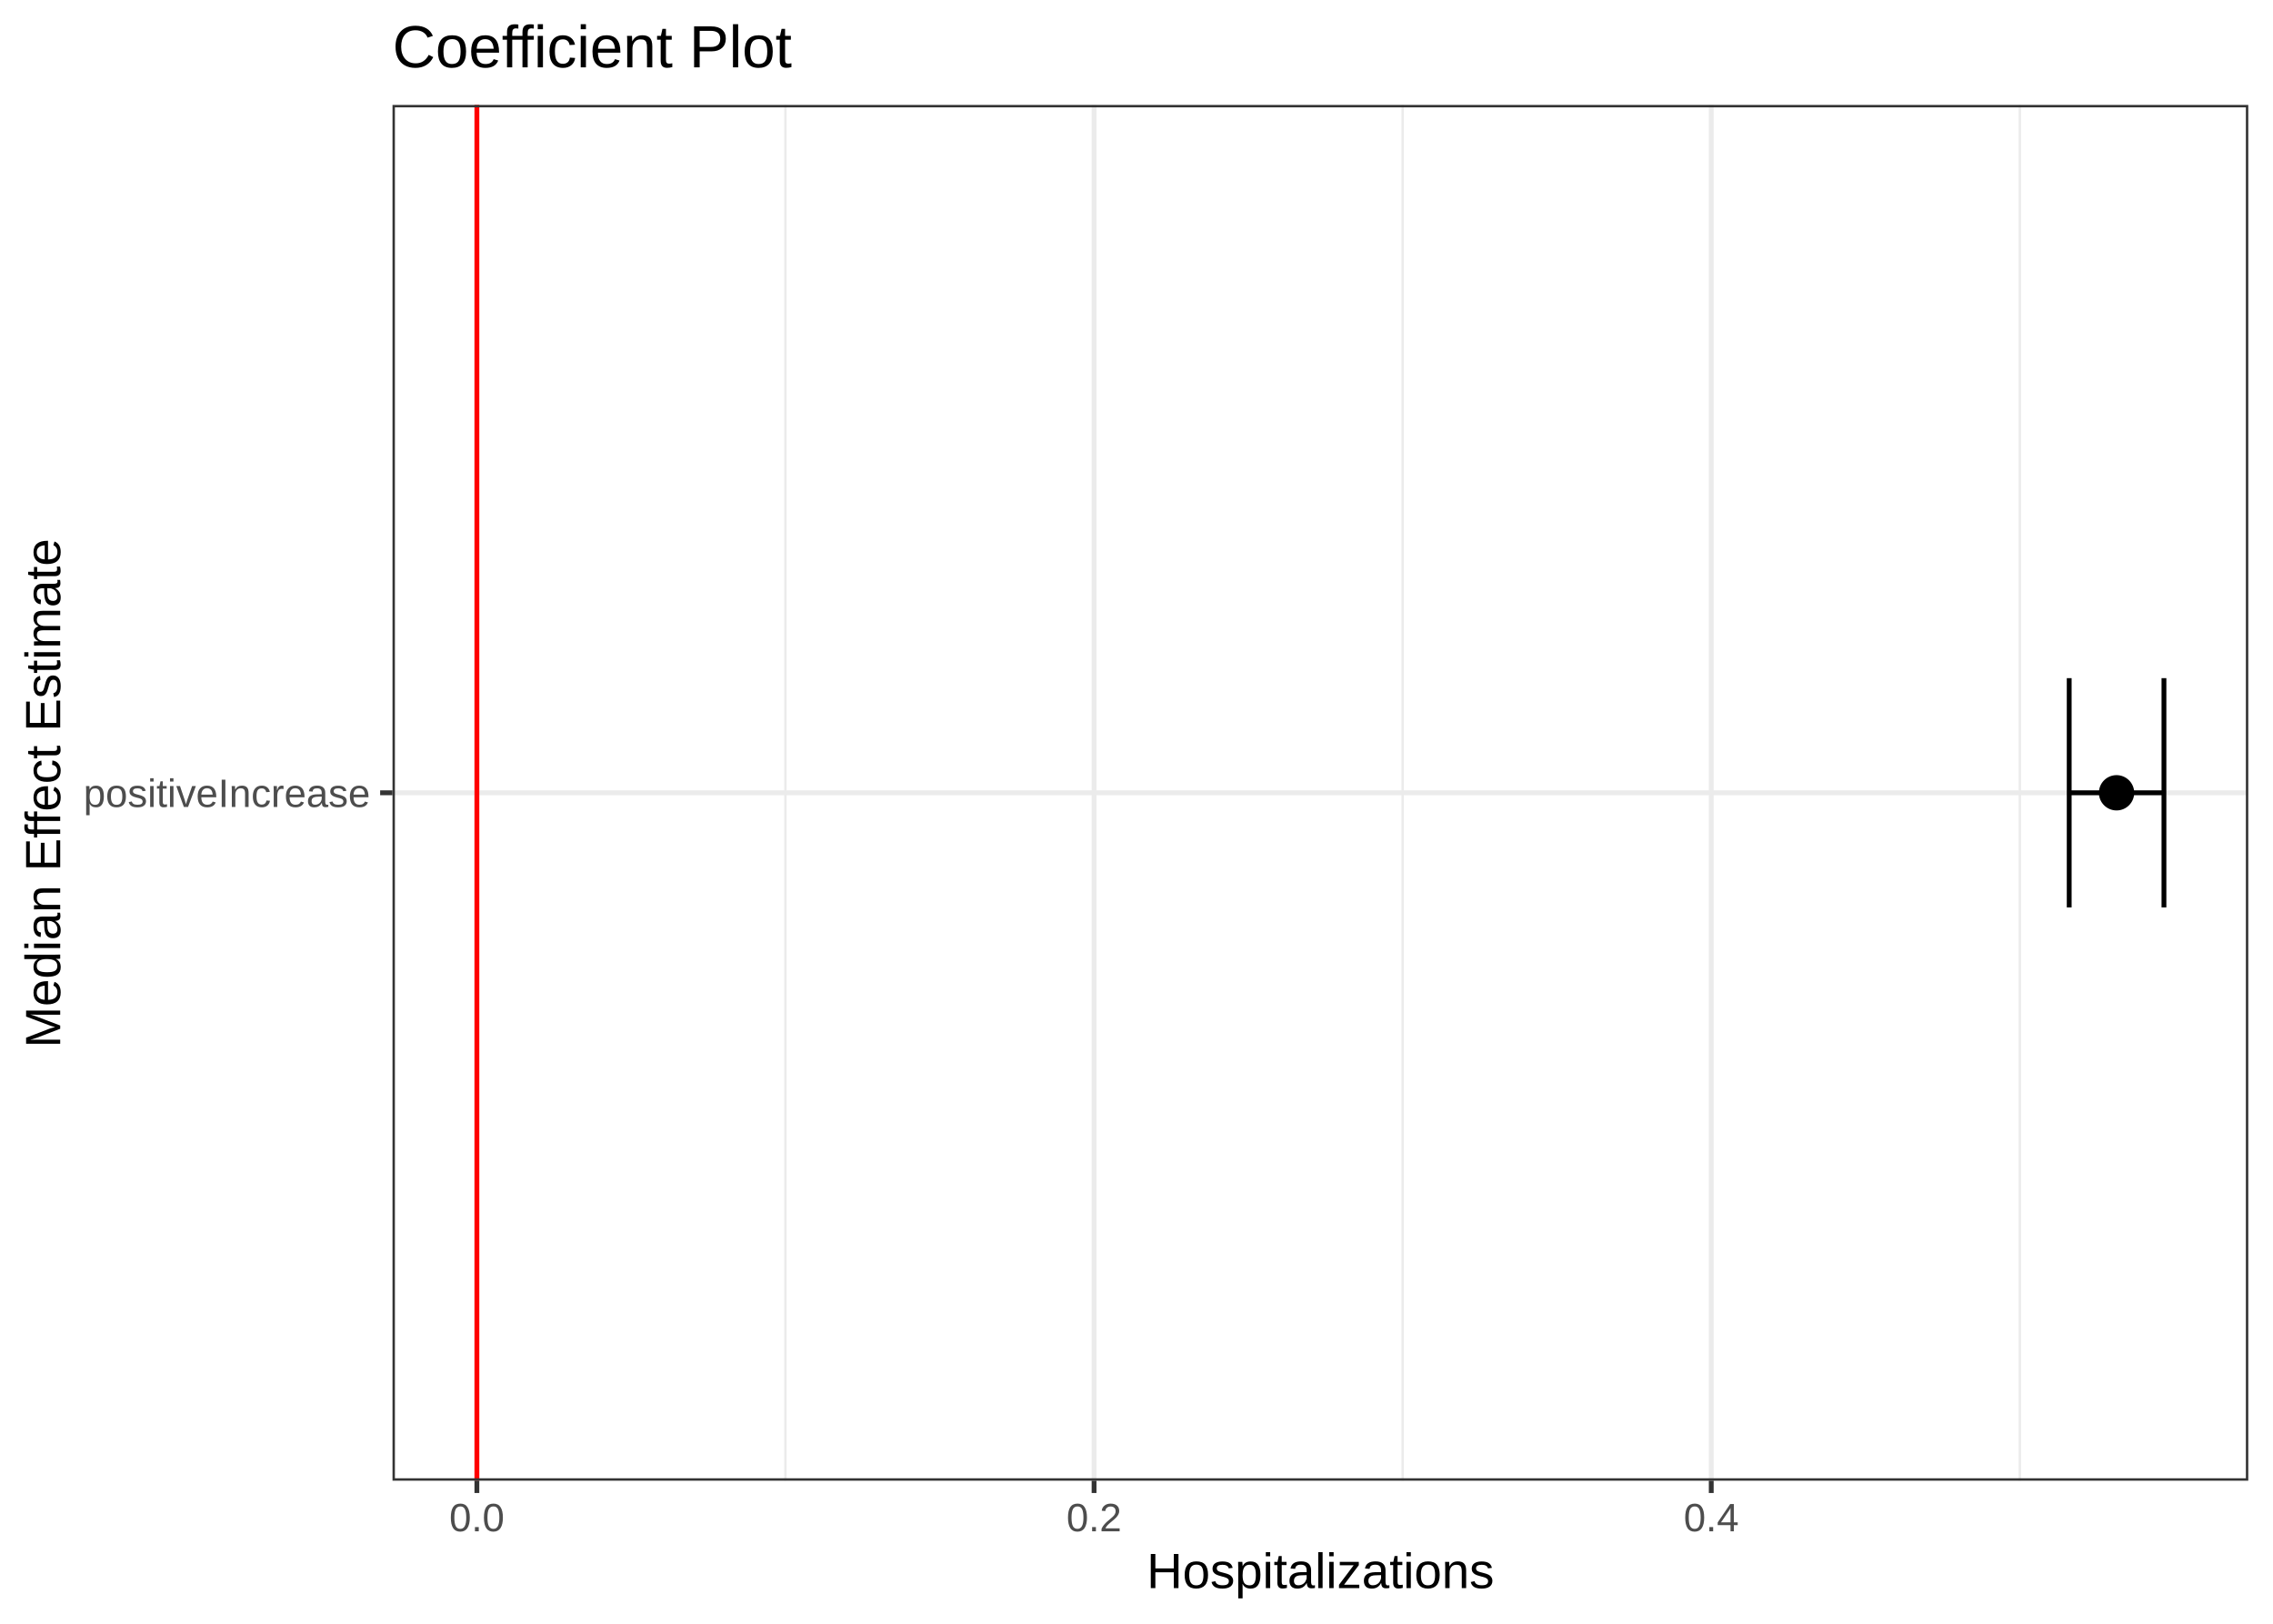
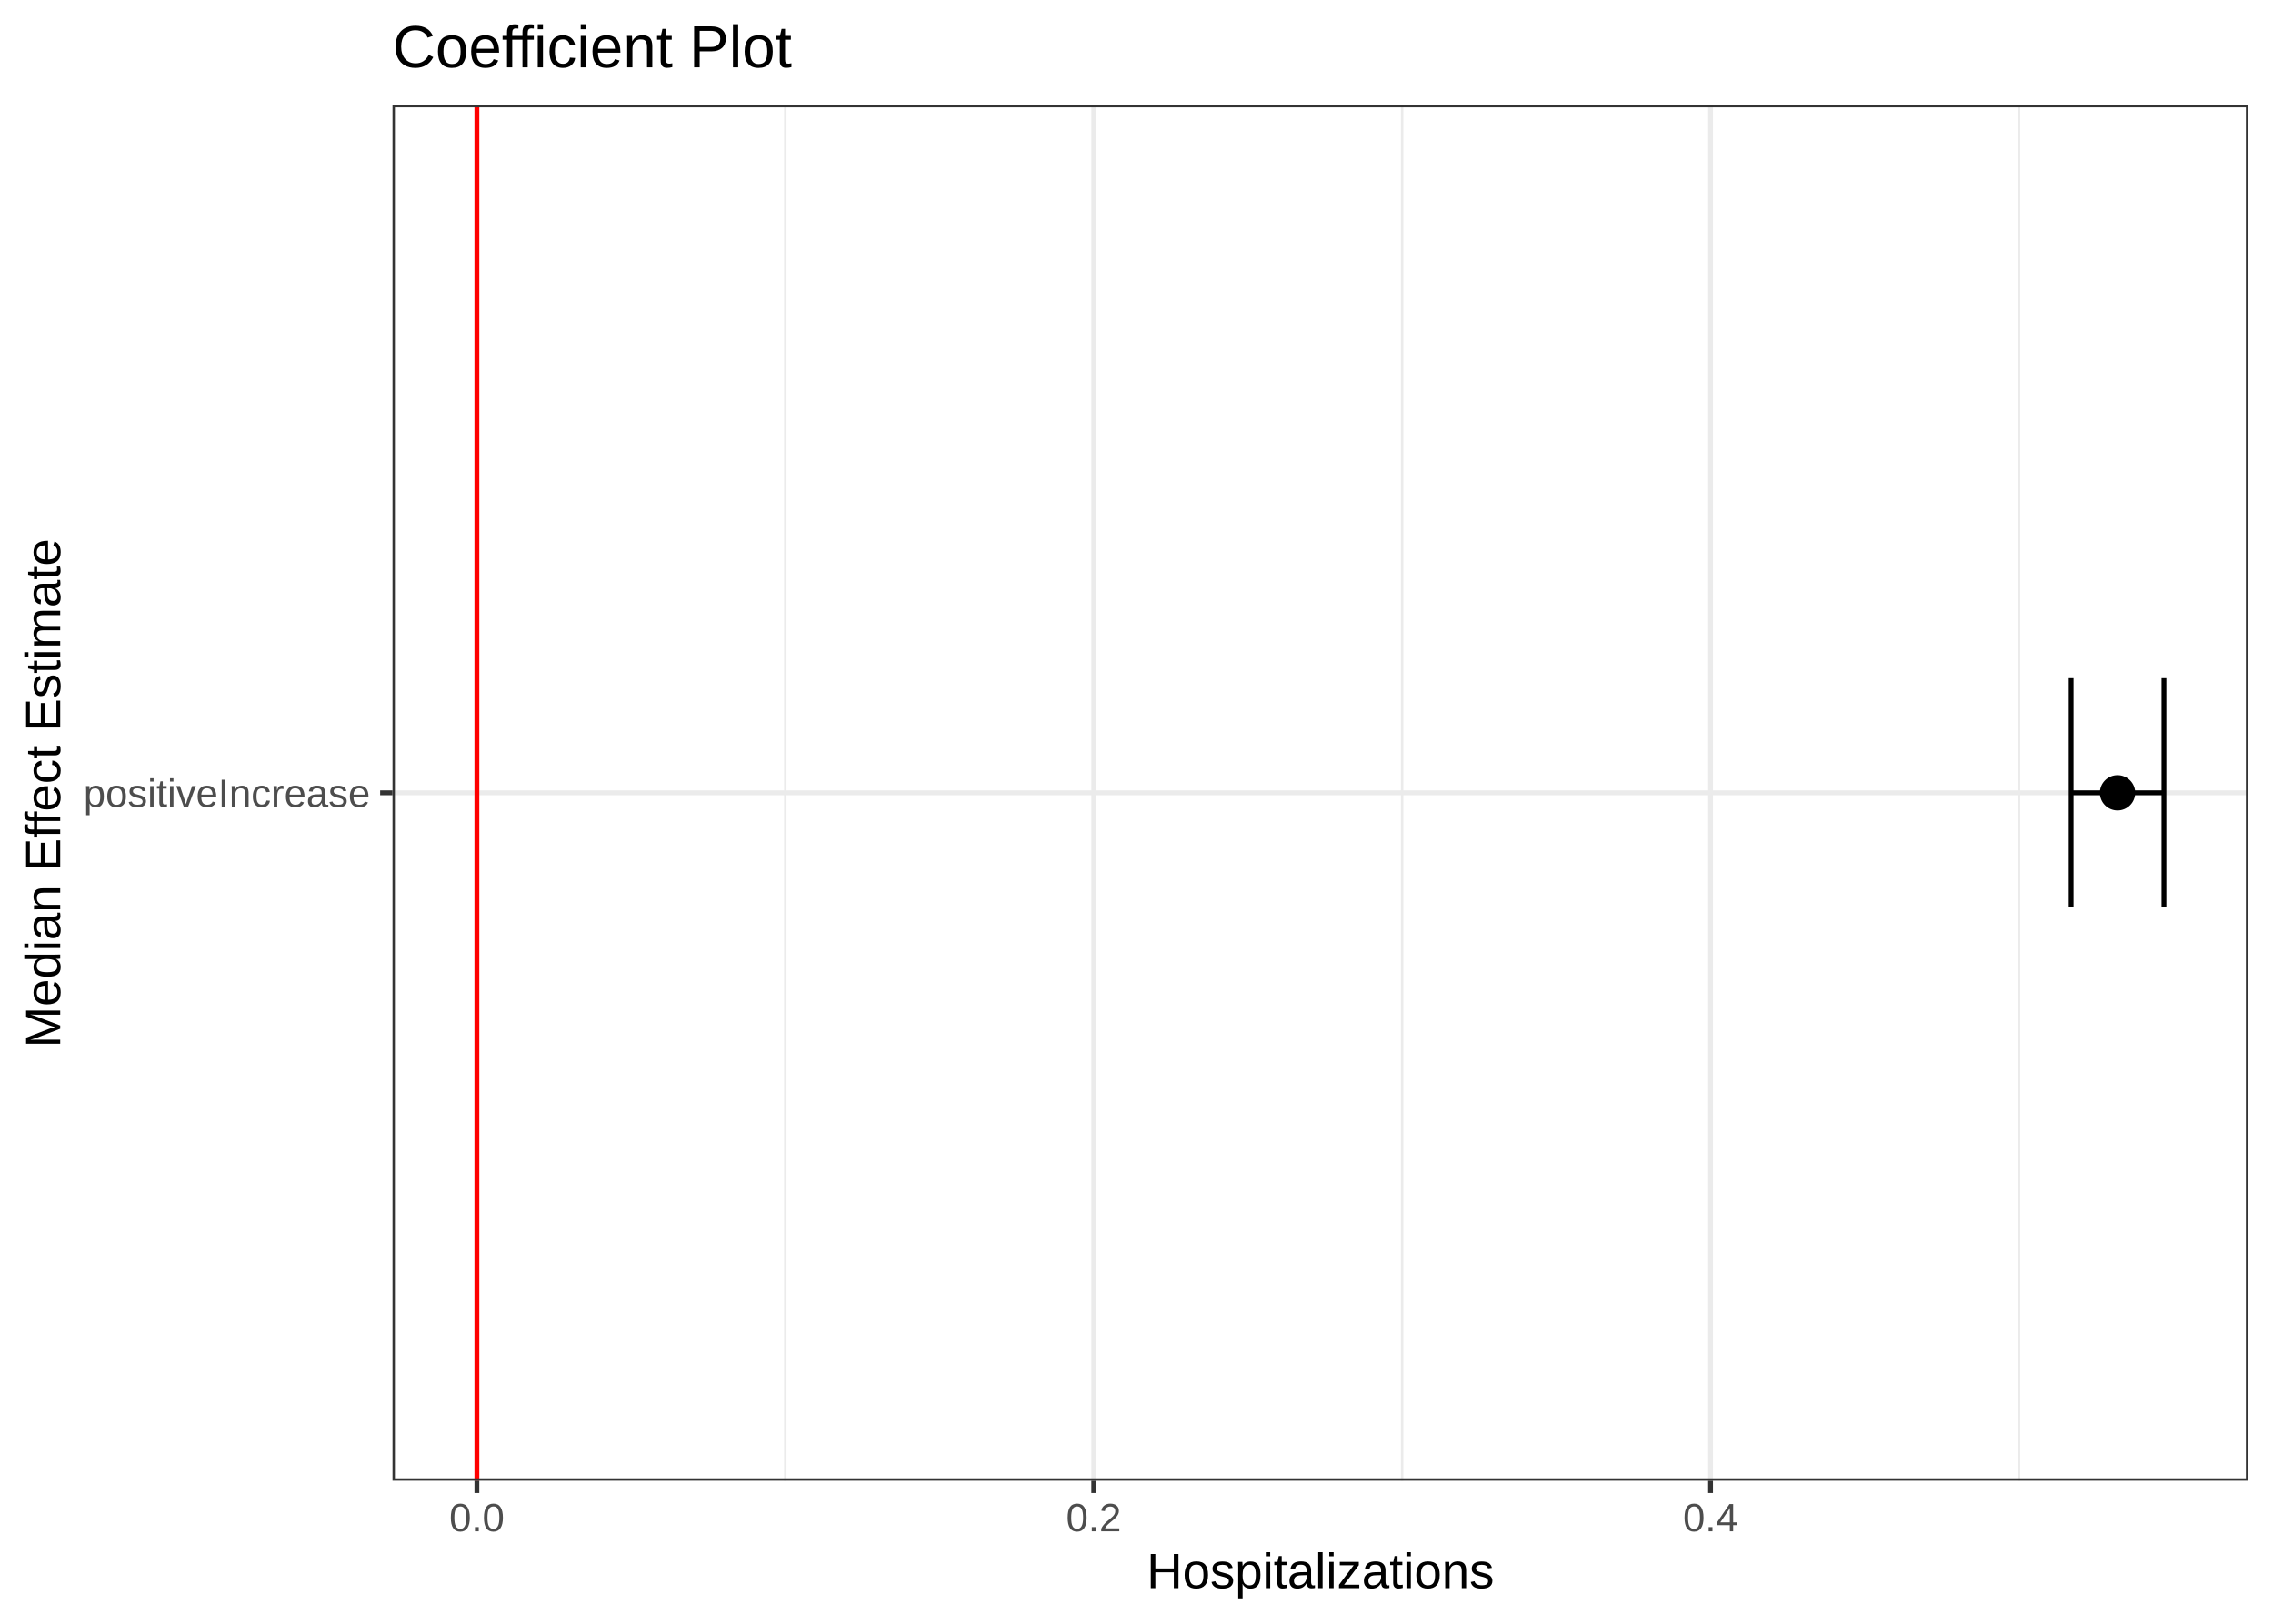
<svg xmlns="http://www.w3.org/2000/svg" viewBox="0 0 504.00 360.00">
  <defs>
    <style type="text/css">
    line, polyline, polygon, path, rect, circle {
      fill: none;
      stroke: #000000;
      stroke-linecap: round;
      stroke-linejoin: round;
      stroke-miterlimit: 10.00;
    }
  </style>
  </defs>
  <rect width="100%" height="100%" style="stroke: none; fill: #FFFFFF;" />
  <rect x="0.00" y="0.00" width="504.00" height="360.00" style="stroke-width: 1.07; stroke: #FFFFFF; fill: #FFFFFF;" />
  <defs>
    <clipPath id="cpODcuMDN8NDk4LjUyfDMyOC4yOHwyMy4yNw==">
      <rect x="87.03" y="23.27" width="411.49" height="305.01" />
    </clipPath>
  </defs>
  <rect x="87.03" y="23.27" width="411.49" height="305.01" style="stroke-width: 1.07; stroke: none; fill: #FFFFFF;" clip-path="url(#cpODcuMDN8NDk4LjUyfDMyOC4yOHwyMy4yNw==)" />
-   <polyline points="174.16,328.28 174.16,23.27 " style="stroke-width: 0.53; stroke: #EBEBEB; stroke-linecap: butt;" clip-path="url(#cpODcuMDN8NDk4LjUyfDMyOC4yOHwyMy4yNw==)" />
-   <polyline points="311.02,328.28 311.02,23.27 " style="stroke-width: 0.53; stroke: #EBEBEB; stroke-linecap: butt;" clip-path="url(#cpODcuMDN8NDk4LjUyfDMyOC4yOHwyMy4yNw==)" />
-   <polyline points="447.87,328.28 447.87,23.27 " style="stroke-width: 0.53; stroke: #EBEBEB; stroke-linecap: butt;" clip-path="url(#cpODcuMDN8NDk4LjUyfDMyOC4yOHwyMy4yNw==)" />
+   <polyline points="174.13,328.28 174.13,23.27 " style="stroke-width: 0.53; stroke: #EBEBEB; stroke-linecap: butt;" clip-path="url(#cpODcuMDN8NDk4LjUyfDMyOC4yOHwyMy4yNw==)" />
+   <polyline points="310.90,328.28 310.90,23.27 " style="stroke-width: 0.53; stroke: #EBEBEB; stroke-linecap: butt;" clip-path="url(#cpODcuMDN8NDk4LjUyfDMyOC4yOHwyMy4yNw==)" />
+   <polyline points="447.68,328.28 447.68,23.27 " style="stroke-width: 0.53; stroke: #EBEBEB; stroke-linecap: butt;" clip-path="url(#cpODcuMDN8NDk4LjUyfDMyOC4yOHwyMy4yNw==)" />
  <polyline points="87.03,175.77 498.52,175.77 " style="stroke-width: 1.07; stroke: #EBEBEB; stroke-linecap: butt;" clip-path="url(#cpODcuMDN8NDk4LjUyfDMyOC4yOHwyMy4yNw==)" />
  <polyline points="105.74,328.28 105.74,23.27 " style="stroke-width: 1.07; stroke: #EBEBEB; stroke-linecap: butt;" clip-path="url(#cpODcuMDN8NDk4LjUyfDMyOC4yOHwyMy4yNw==)" />
-   <polyline points="242.59,328.28 242.59,23.27 " style="stroke-width: 1.07; stroke: #EBEBEB; stroke-linecap: butt;" clip-path="url(#cpODcuMDN8NDk4LjUyfDMyOC4yOHwyMy4yNw==)" />
-   <polyline points="379.44,328.28 379.44,23.27 " style="stroke-width: 1.07; stroke: #EBEBEB; stroke-linecap: butt;" clip-path="url(#cpODcuMDN8NDk4LjUyfDMyOC4yOHwyMy4yNw==)" />
+   <polyline points="242.52,328.28 242.52,23.27 " style="stroke-width: 1.07; stroke: #EBEBEB; stroke-linecap: butt;" clip-path="url(#cpODcuMDN8NDk4LjUyfDMyOC4yOHwyMy4yNw==)" />
+   <polyline points="379.29,328.28 379.29,23.27 " style="stroke-width: 1.07; stroke: #EBEBEB; stroke-linecap: butt;" clip-path="url(#cpODcuMDN8NDk4LjUyfDMyOC4yOHwyMy4yNw==)" />
  <line x1="105.74" y1="328.28" x2="105.74" y2="23.27" style="stroke-width: 1.07; stroke: #FF0000; stroke-linecap: butt;" clip-path="url(#cpODcuMDN8NDk4LjUyfDMyOC4yOHwyMy4yNw==)" />
-   <circle cx="469.31" cy="175.77" r="3.56" style="stroke-width: 0.71; fill: #000000;" clip-path="url(#cpODcuMDN8NDk4LjUyfDMyOC4yOHwyMy4yNw==)" />
+   <circle cx="469.53" cy="175.77" r="3.56" style="stroke-width: 0.71; fill: #000000;" clip-path="url(#cpODcuMDN8NDk4LjUyfDMyOC4yOHwyMy4yNw==)" />
  <polyline points="479.82,201.19 479.82,150.35 " style="stroke-width: 1.07; stroke-linecap: butt;" clip-path="url(#cpODcuMDN8NDk4LjUyfDMyOC4yOHwyMy4yNw==)" />
-   <polyline points="479.82,175.77 458.81,175.77 " style="stroke-width: 1.07; stroke-linecap: butt;" clip-path="url(#cpODcuMDN8NDk4LjUyfDMyOC4yOHwyMy4yNw==)" />
-   <polyline points="458.81,201.19 458.81,150.35 " style="stroke-width: 1.07; stroke-linecap: butt;" clip-path="url(#cpODcuMDN8NDk4LjUyfDMyOC4yOHwyMy4yNw==)" />
+   <polyline points="479.82,175.77 459.24,175.77 " style="stroke-width: 1.07; stroke-linecap: butt;" clip-path="url(#cpODcuMDN8NDk4LjUyfDMyOC4yOHwyMy4yNw==)" />
+   <polyline points="459.24,201.19 459.24,150.35 " style="stroke-width: 1.07; stroke-linecap: butt;" clip-path="url(#cpODcuMDN8NDk4LjUyfDMyOC4yOHwyMy4yNw==)" />
  <rect x="87.03" y="23.27" width="411.49" height="305.01" style="stroke-width: 1.07; stroke: #333333;" clip-path="url(#cpODcuMDN8NDk4LjUyfDMyOC4yOHwyMy4yNw==)" />
  <defs>
    <clipPath id="cpMC4wMHw1MDQuMDB8MzYwLjAwfDAuMDA=">
      <rect x="0.00" y="0.00" width="504.00" height="360.00" />
    </clipPath>
  </defs>
  <g clip-path="url(#cpMC4wMHw1MDQuMDB8MzYwLjAwfDAuMDA=)">
    <text x="18.51" y="178.92" style="font-size: 8.80px; fill: #4D4D4D; font-family: Arial;" textLength="63.59px" lengthAdjust="spacingAndGlyphs">positiveIncrease</text>
  </g>
  <polyline points="84.29,175.77 87.03,175.77 " style="stroke-width: 1.07; stroke: #333333; stroke-linecap: butt;" clip-path="url(#cpMC4wMHw1MDQuMDB8MzYwLjAwfDAuMDA=)" />
  <polyline points="105.74,331.02 105.74,328.28 " style="stroke-width: 1.07; stroke: #333333; stroke-linecap: butt;" clip-path="url(#cpMC4wMHw1MDQuMDB8MzYwLjAwfDAuMDA=)" />
-   <polyline points="242.59,331.02 242.59,328.28 " style="stroke-width: 1.07; stroke: #333333; stroke-linecap: butt;" clip-path="url(#cpMC4wMHw1MDQuMDB8MzYwLjAwfDAuMDA=)" />
-   <polyline points="379.44,331.02 379.44,328.28 " style="stroke-width: 1.07; stroke: #333333; stroke-linecap: butt;" clip-path="url(#cpMC4wMHw1MDQuMDB8MzYwLjAwfDAuMDA=)" />
+   <polyline points="242.52,331.02 242.52,328.28 " style="stroke-width: 1.07; stroke: #333333; stroke-linecap: butt;" clip-path="url(#cpMC4wMHw1MDQuMDB8MzYwLjAwfDAuMDA=)" />
+   <polyline points="379.29,331.02 379.29,328.28 " style="stroke-width: 1.07; stroke: #333333; stroke-linecap: butt;" clip-path="url(#cpMC4wMHw1MDQuMDB8MzYwLjAwfDAuMDA=)" />
  <g clip-path="url(#cpMC4wMHw1MDQuMDB8MzYwLjAwfDAuMDA=)">
    <text x="99.62" y="339.51" style="font-size: 8.80px; fill: #4D4D4D; font-family: Arial;" textLength="12.23px" lengthAdjust="spacingAndGlyphs">0.0</text>
  </g>
  <g clip-path="url(#cpMC4wMHw1MDQuMDB8MzYwLjAwfDAuMDA=)">
-     <text x="236.47" y="339.51" style="font-size: 8.80px; fill: #4D4D4D; font-family: Arial;" textLength="12.23px" lengthAdjust="spacingAndGlyphs">0.2</text>
+     <text x="236.40" y="339.51" style="font-size: 8.80px; fill: #4D4D4D; font-family: Arial;" textLength="12.23px" lengthAdjust="spacingAndGlyphs">0.2</text>
  </g>
  <g clip-path="url(#cpMC4wMHw1MDQuMDB8MzYwLjAwfDAuMDA=)">
-     <text x="373.33" y="339.51" style="font-size: 8.80px; fill: #4D4D4D; font-family: Arial;" textLength="12.23px" lengthAdjust="spacingAndGlyphs">0.4</text>
+     <text x="373.18" y="339.51" style="font-size: 8.80px; fill: #4D4D4D; font-family: Arial;" textLength="12.23px" lengthAdjust="spacingAndGlyphs">0.4</text>
  </g>
  <g clip-path="url(#cpMC4wMHw1MDQuMDB8MzYwLjAwfDAuMDA=)">
    <text x="254.26" y="352.10" style="font-size: 11.00px; font-family: Arial;" textLength="77.04px" lengthAdjust="spacingAndGlyphs">Hospitalizations</text>
  </g>
  <g clip-path="url(#cpMC4wMHw1MDQuMDB8MzYwLjAwfDAuMDA=)">
    <text transform="translate(13.35,232.32) rotate(-90)" style="font-size: 11.00px; font-family: Arial;" textLength="113.10px" lengthAdjust="spacingAndGlyphs">Median Effect Estimate</text>
  </g>
  <g clip-path="url(#cpMC4wMHw1MDQuMDB8MzYwLjAwfDAuMDA=)">
    <text x="87.03" y="14.93" style="font-size: 13.20px; font-family: Arial;" textLength="88.78px" lengthAdjust="spacingAndGlyphs">Coefficient Plot</text>
  </g>
</svg>
